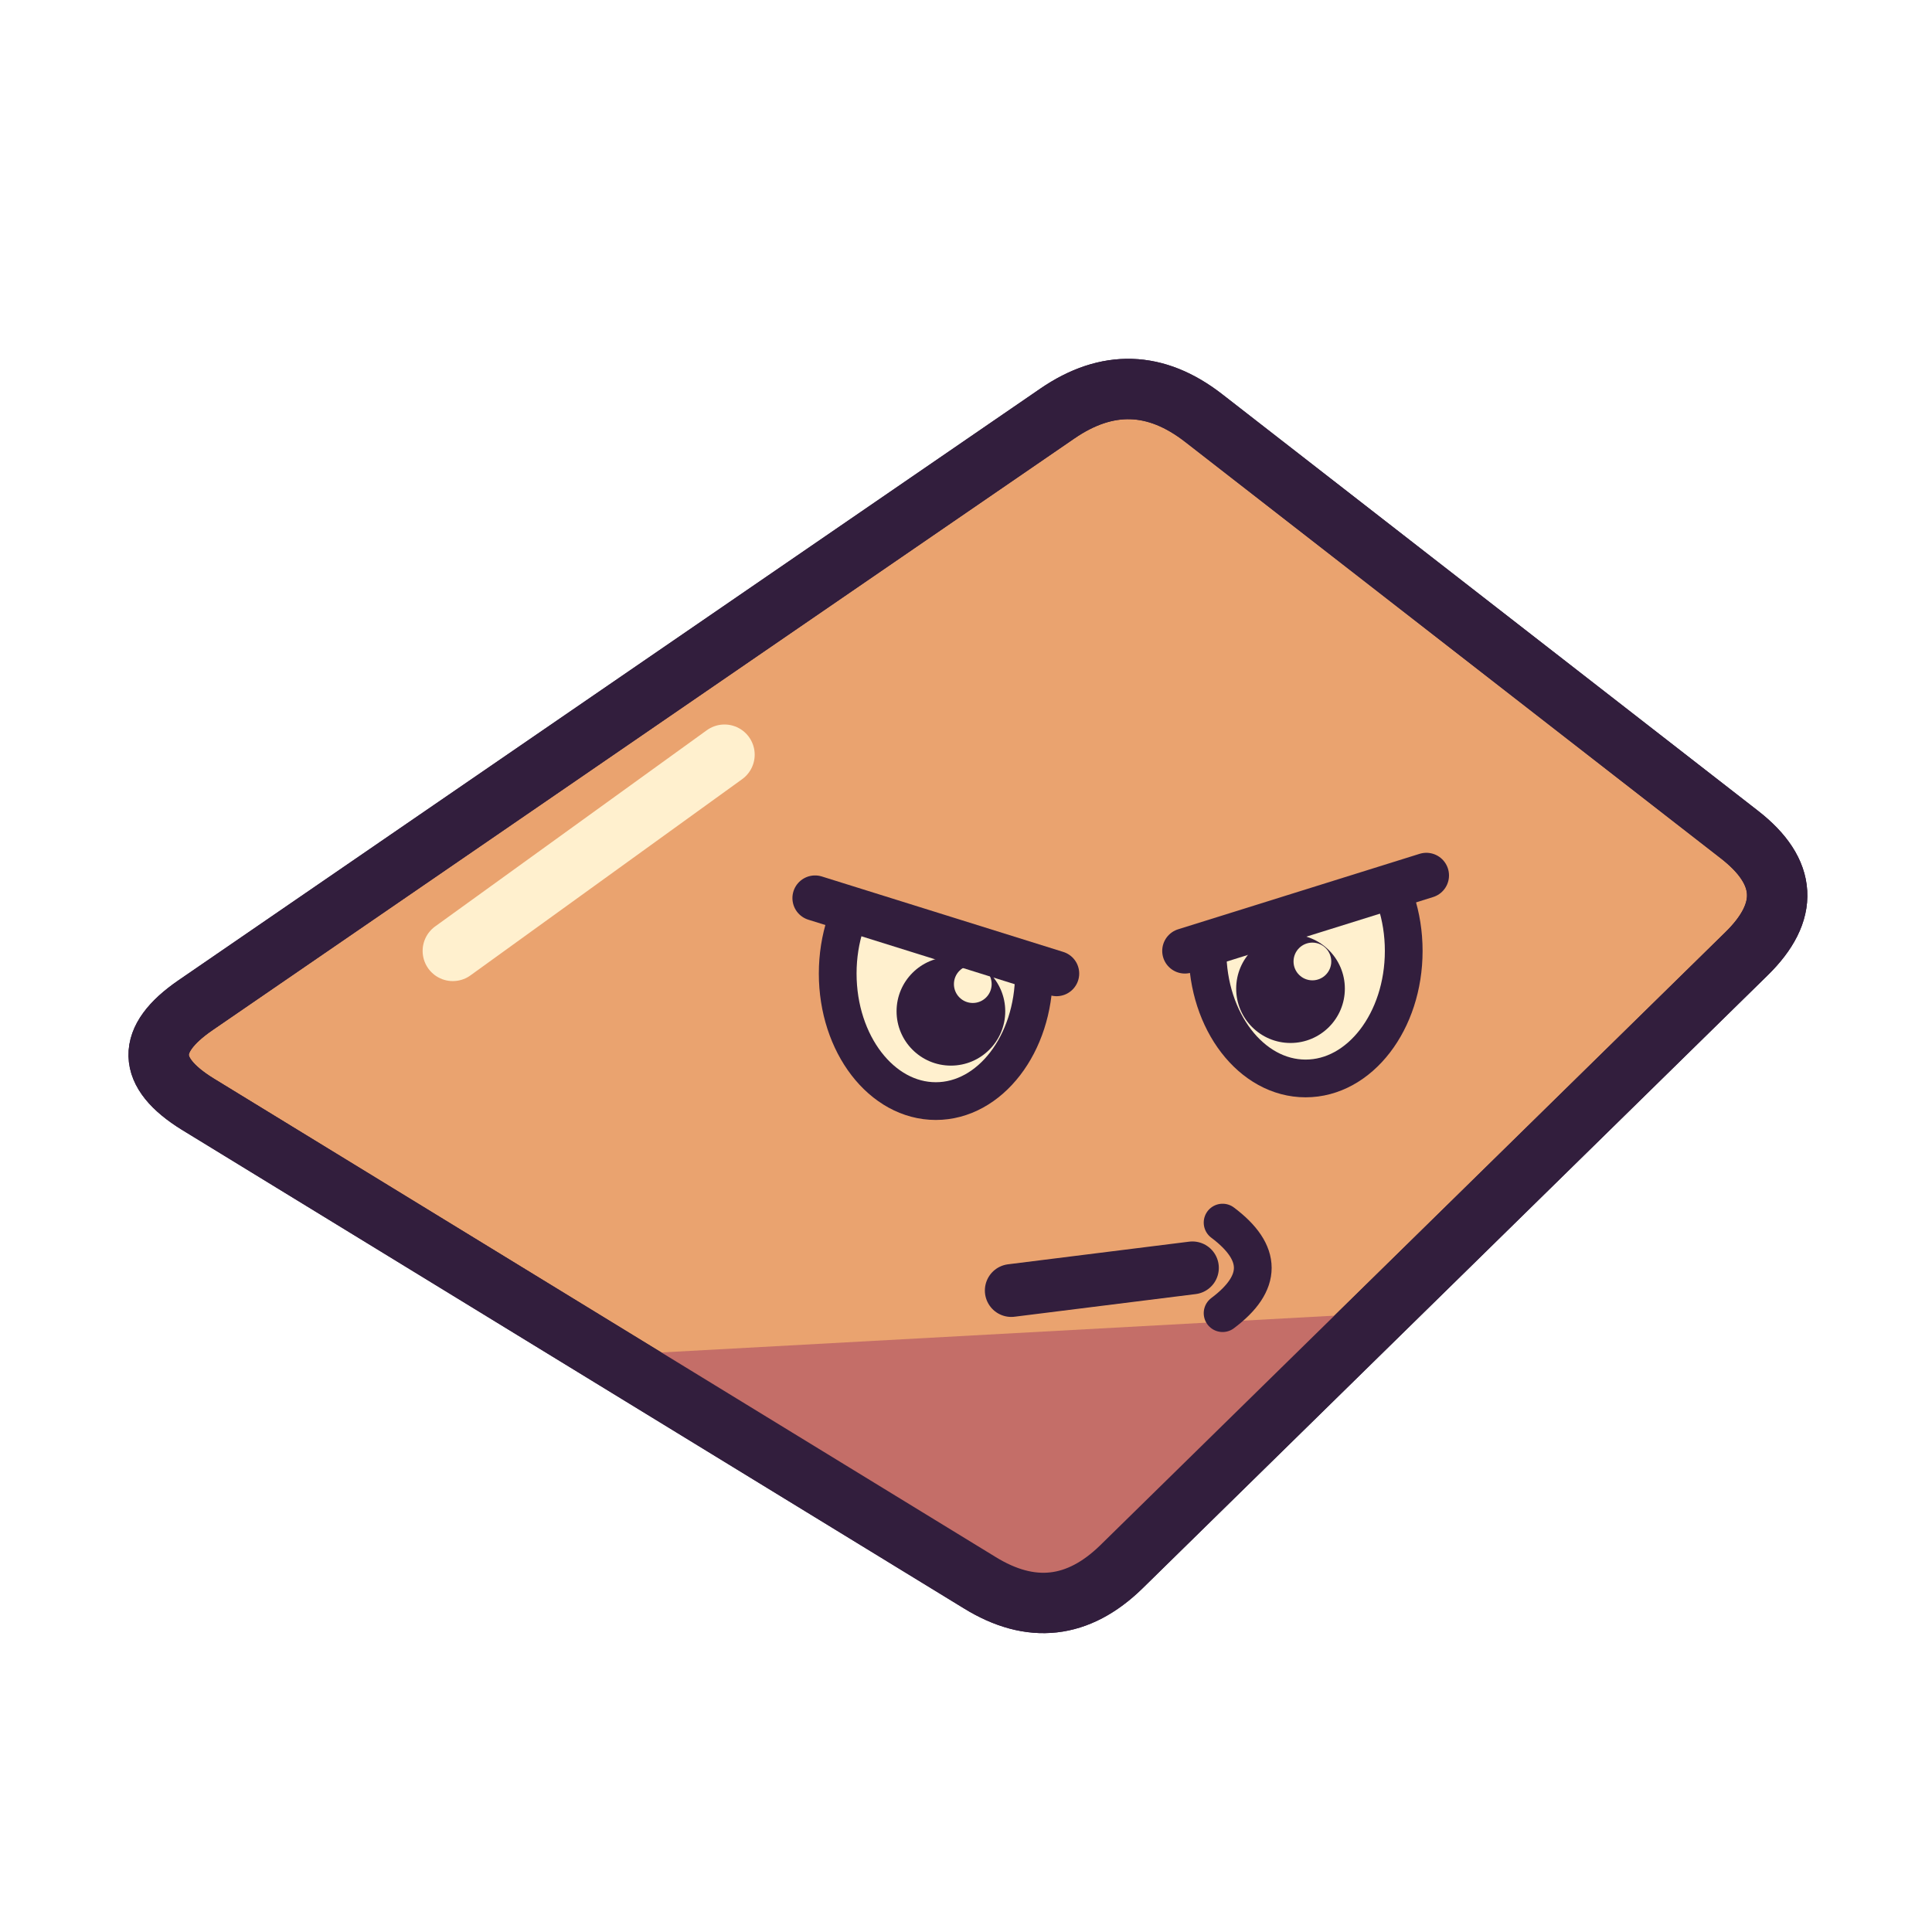
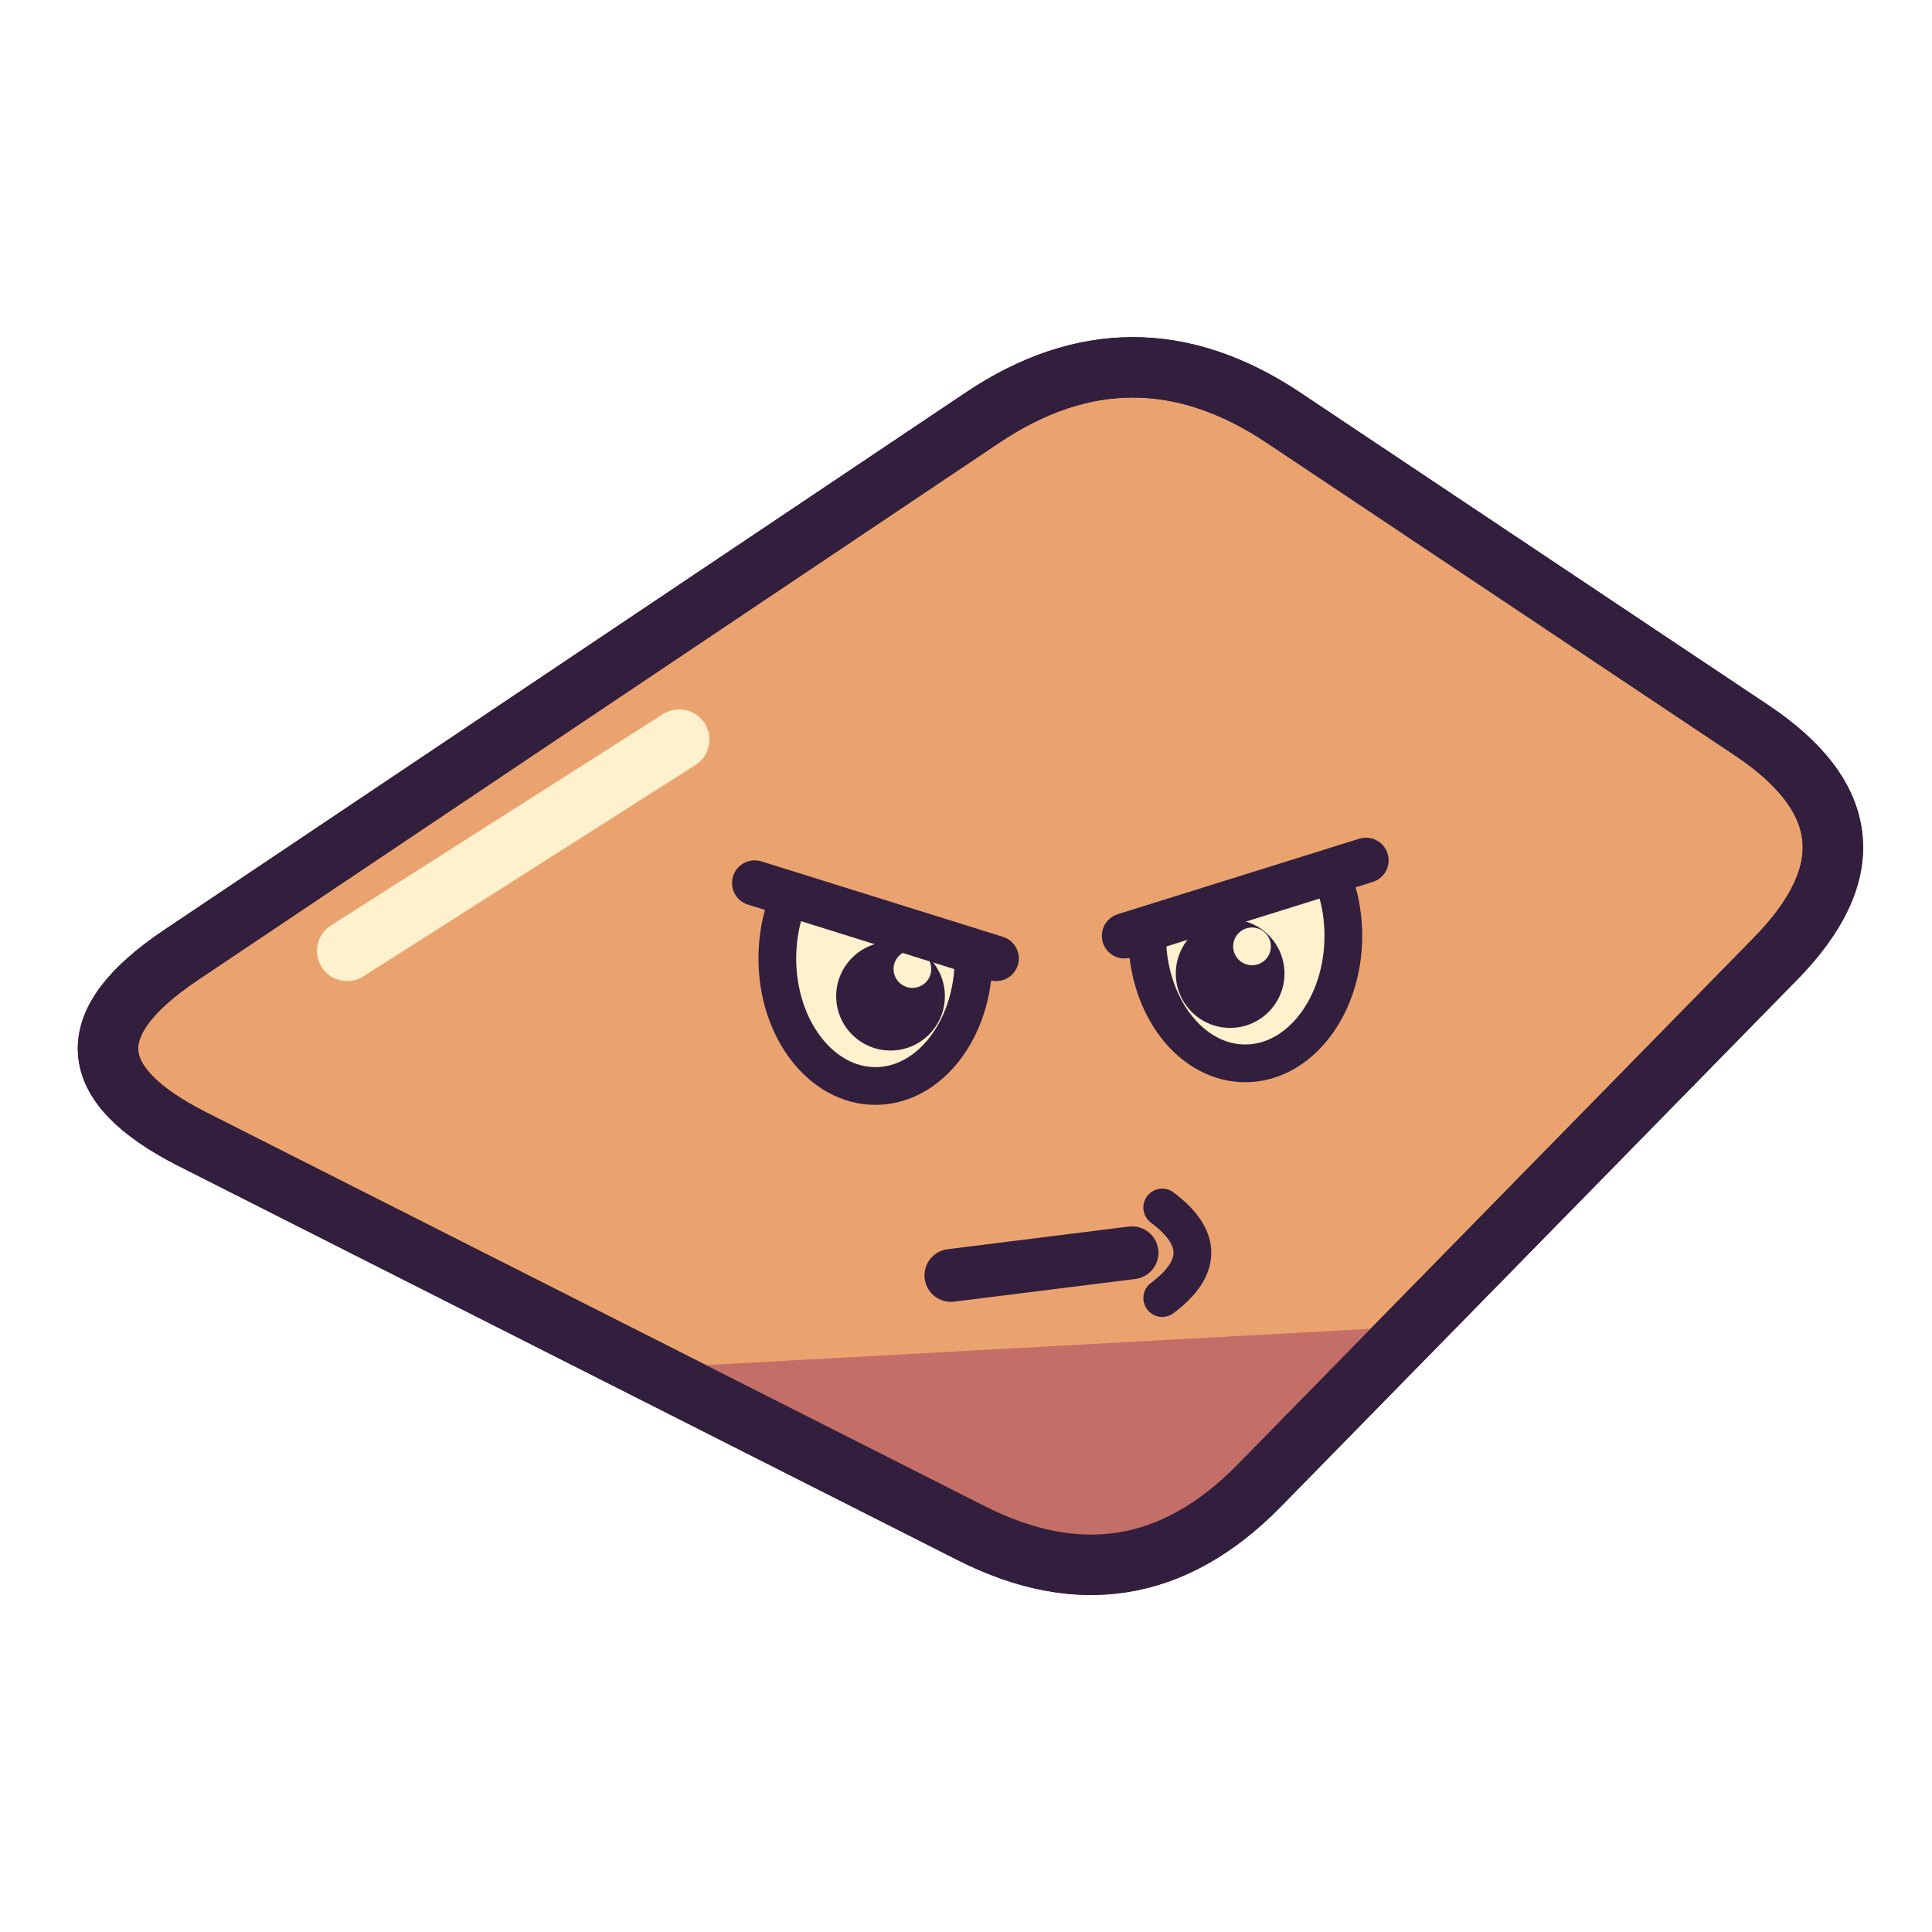
<svg xmlns="http://www.w3.org/2000/svg" width="256" height="256" viewBox="0 0 256 256">
  <g stroke="#321E3D" stroke-width="8" stroke-linecap="round" stroke-linejoin="round">
    <defs>
      <clipPath id="c">
-         <path d="M 26.2 146.3 Q 16 140 25.9 133.2 L 140.1 54.8 Q 150 48 159.5 55.4 L 230.5 110.6 Q 240 118 231.4 126.4 L 148.6 207.6 Q 140 216 129.8 209.7 Z" />
+         <path d="M 25.4 150.9 Q 4 140 23.9 126.6 L 130.1 55.4 Q 150 42 170.0 55.3 L 232.0 96.7 Q 252 110 235.2 127.1 L 166.8 196.9 Q 150 214 128.6 203.1 Z" />
      </clipPath>
    </defs>
-     <path d="M 26.2 146.3 Q 16 140 25.9 133.2 L 140.1 54.8 Q 150 48 159.5 55.4 L 230.5 110.6 Q 240 118 231.4 126.4 L 148.6 207.6 Q 140 216 129.8 209.7 Z" fill="#EAA36F" />
-     <path d="M 0 184 L 256 170 L 256 256 L 0 256 Z" fill="#C46E68" stroke="none" clip-path="url(#c)" />
-     <path d="M 26.2 146.3 Q 16 140 25.9 133.2 L 140.1 54.8 Q 150 48 159.5 55.4 L 230.5 110.6 Q 240 118 231.4 126.4 L 148.6 207.6 Q 140 216 129.8 209.7 Z" fill="none" />
-     <path d="M 60 126 L 96 100" fill="none" stroke="#FFF0CE" />
-     <ellipse cx="124" cy="129" rx="13" ry="16.9" fill="#FFF0CE" stroke-width="5" />
-     <circle cx="126" cy="134" r="7.2" fill="#321E3D" stroke="none" />
-     <circle cx="128.9" cy="130.4" r="2.5" fill="#FFF0CE" stroke="none" />
-     <path d="M 106 105.1 L 142 105.1 L 142 130 L 106 120 Z" fill="#EAA36F" stroke="none" />
-     <path d="M 108 119 L 140 129" fill="none" stroke-width="6" />
-     <ellipse cx="173" cy="126" rx="13" ry="16.9" fill="#FFF0CE" stroke-width="5" />
-     <circle cx="171" cy="131" r="7.2" fill="#321E3D" stroke="none" />
-     <circle cx="173.9" cy="127.4" r="2.5" fill="#FFF0CE" stroke="none" />
-     <path d="M 155 102.1 L 191 102.1 L 191 117 L 155 127 Z" fill="#EAA36F" stroke="none" />
-     <path d="M 157 126 L 189 116" fill="none" stroke-width="6" />
-     <path d="M 134 171 L 158 168" fill="none" stroke-width="7" />
-     <path d="M 162 162 Q 170 168 162 174" fill="none" stroke-width="5" />
+     <path d="M 25.4 150.9 Q 4 140 23.9 126.6 L 130.1 55.4 Q 150 42 170.0 55.3 L 232.0 96.7 Q 252 110 235.2 127.1 L 166.8 196.9 Q 150 214 128.6 203.1 Z" fill="#EAA36F" />
+     <path d="M 0 186 L 256 172 L 256 256 L 0 256 Z" fill="#C46E68" stroke="none" clip-path="url(#c)" />
+     <path d="M 25.4 150.9 Q 4 140 23.9 126.6 L 130.1 55.4 Q 150 42 170.0 55.3 L 232.0 96.7 Q 252 110 235.2 127.1 L 166.8 196.9 Q 150 214 128.6 203.1 Z" fill="none" />
+     <path d="M 46 126 L 90 98" fill="none" stroke="#FFF0CE" />
+     <ellipse cx="116" cy="127" rx="13" ry="16.9" fill="#FFF0CE" stroke-width="5" />
+     <circle cx="118" cy="132" r="7.2" fill="#321E3D" stroke="none" />
+     <circle cx="120.9" cy="128.4" r="2.5" fill="#FFF0CE" stroke="none" />
+     <path d="M 98 103.1 L 134 103.1 L 134 128 L 98 118 Z" fill="#EAA36F" stroke="none" />
+     <path d="M 100 117 L 132 127" fill="none" stroke-width="6" />
+     <ellipse cx="165" cy="124" rx="13" ry="16.9" fill="#FFF0CE" stroke-width="5" />
+     <circle cx="163" cy="129" r="7.2" fill="#321E3D" stroke="none" />
+     <circle cx="165.9" cy="125.4" r="2.5" fill="#FFF0CE" stroke="none" />
+     <path d="M 147 100.1 L 183 100.1 L 183 115 L 147 125 Z" fill="#EAA36F" stroke="none" />
+     <path d="M 149 124 L 181 114" fill="none" stroke-width="6" />
+     <path d="M 126 169 L 150 166" fill="none" stroke-width="7" />
+     <path d="M 154 160 Q 162 166 154 172" fill="none" stroke-width="5" />
  </g>
</svg>
